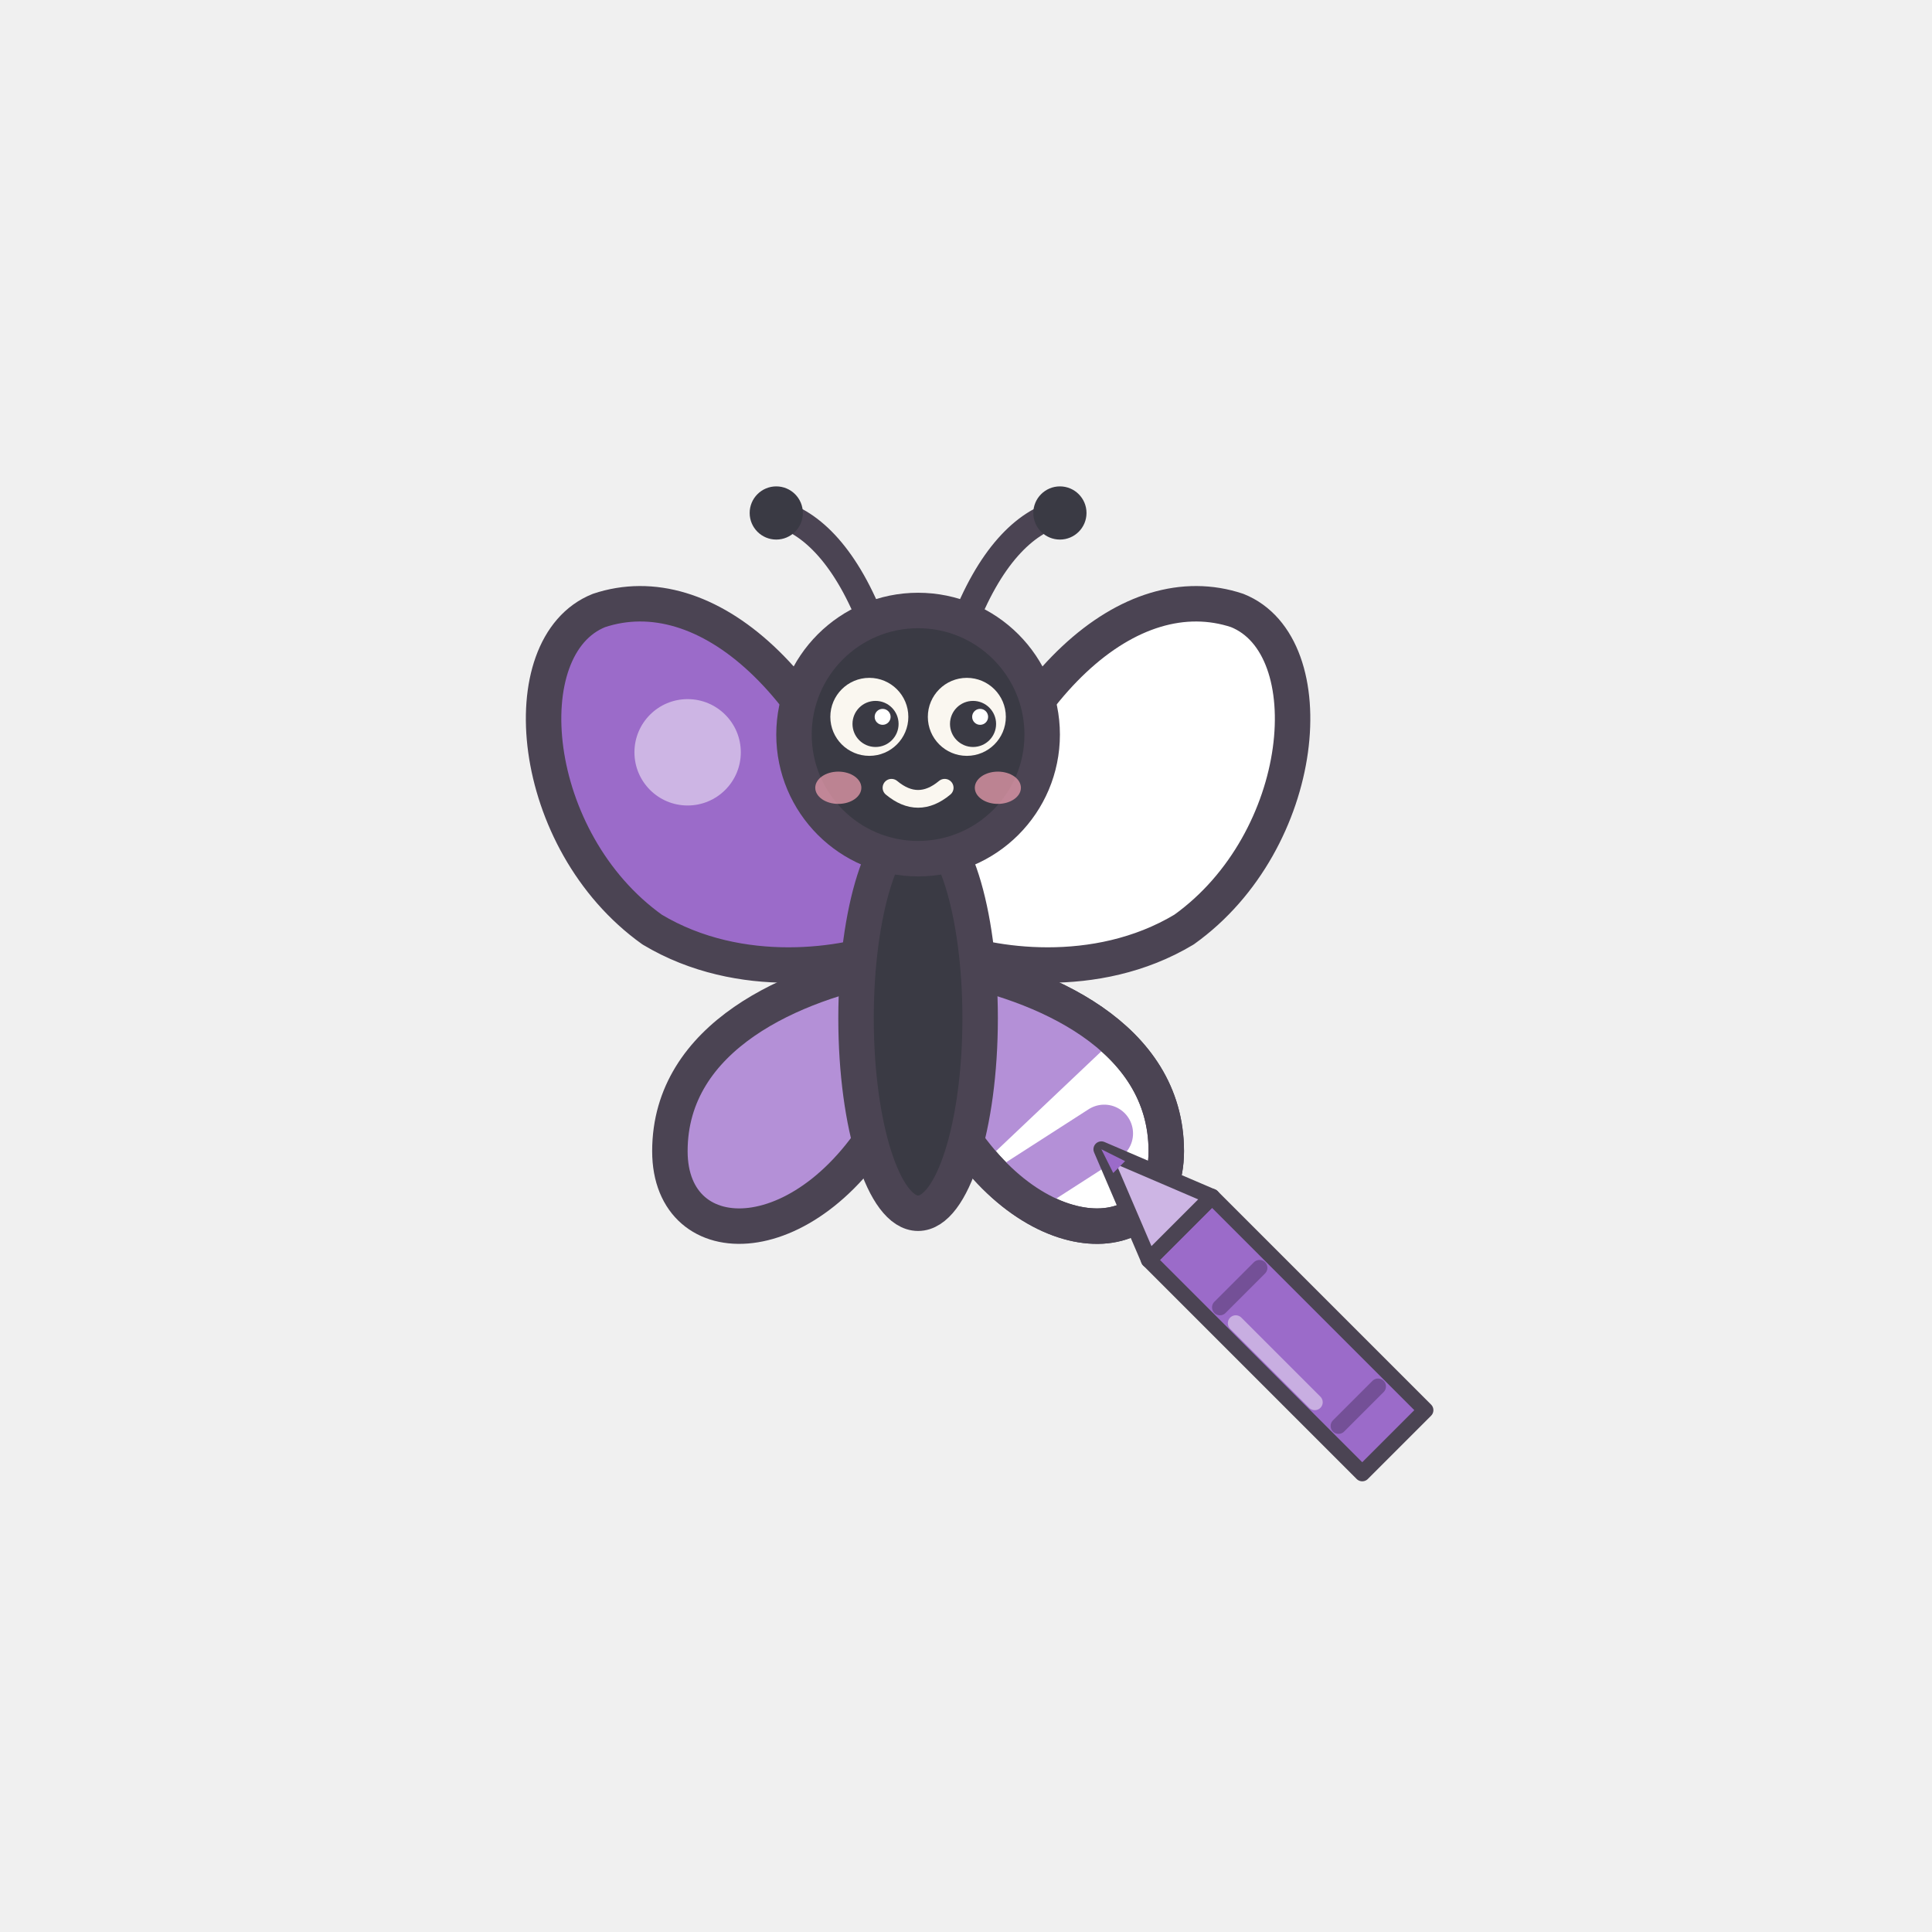
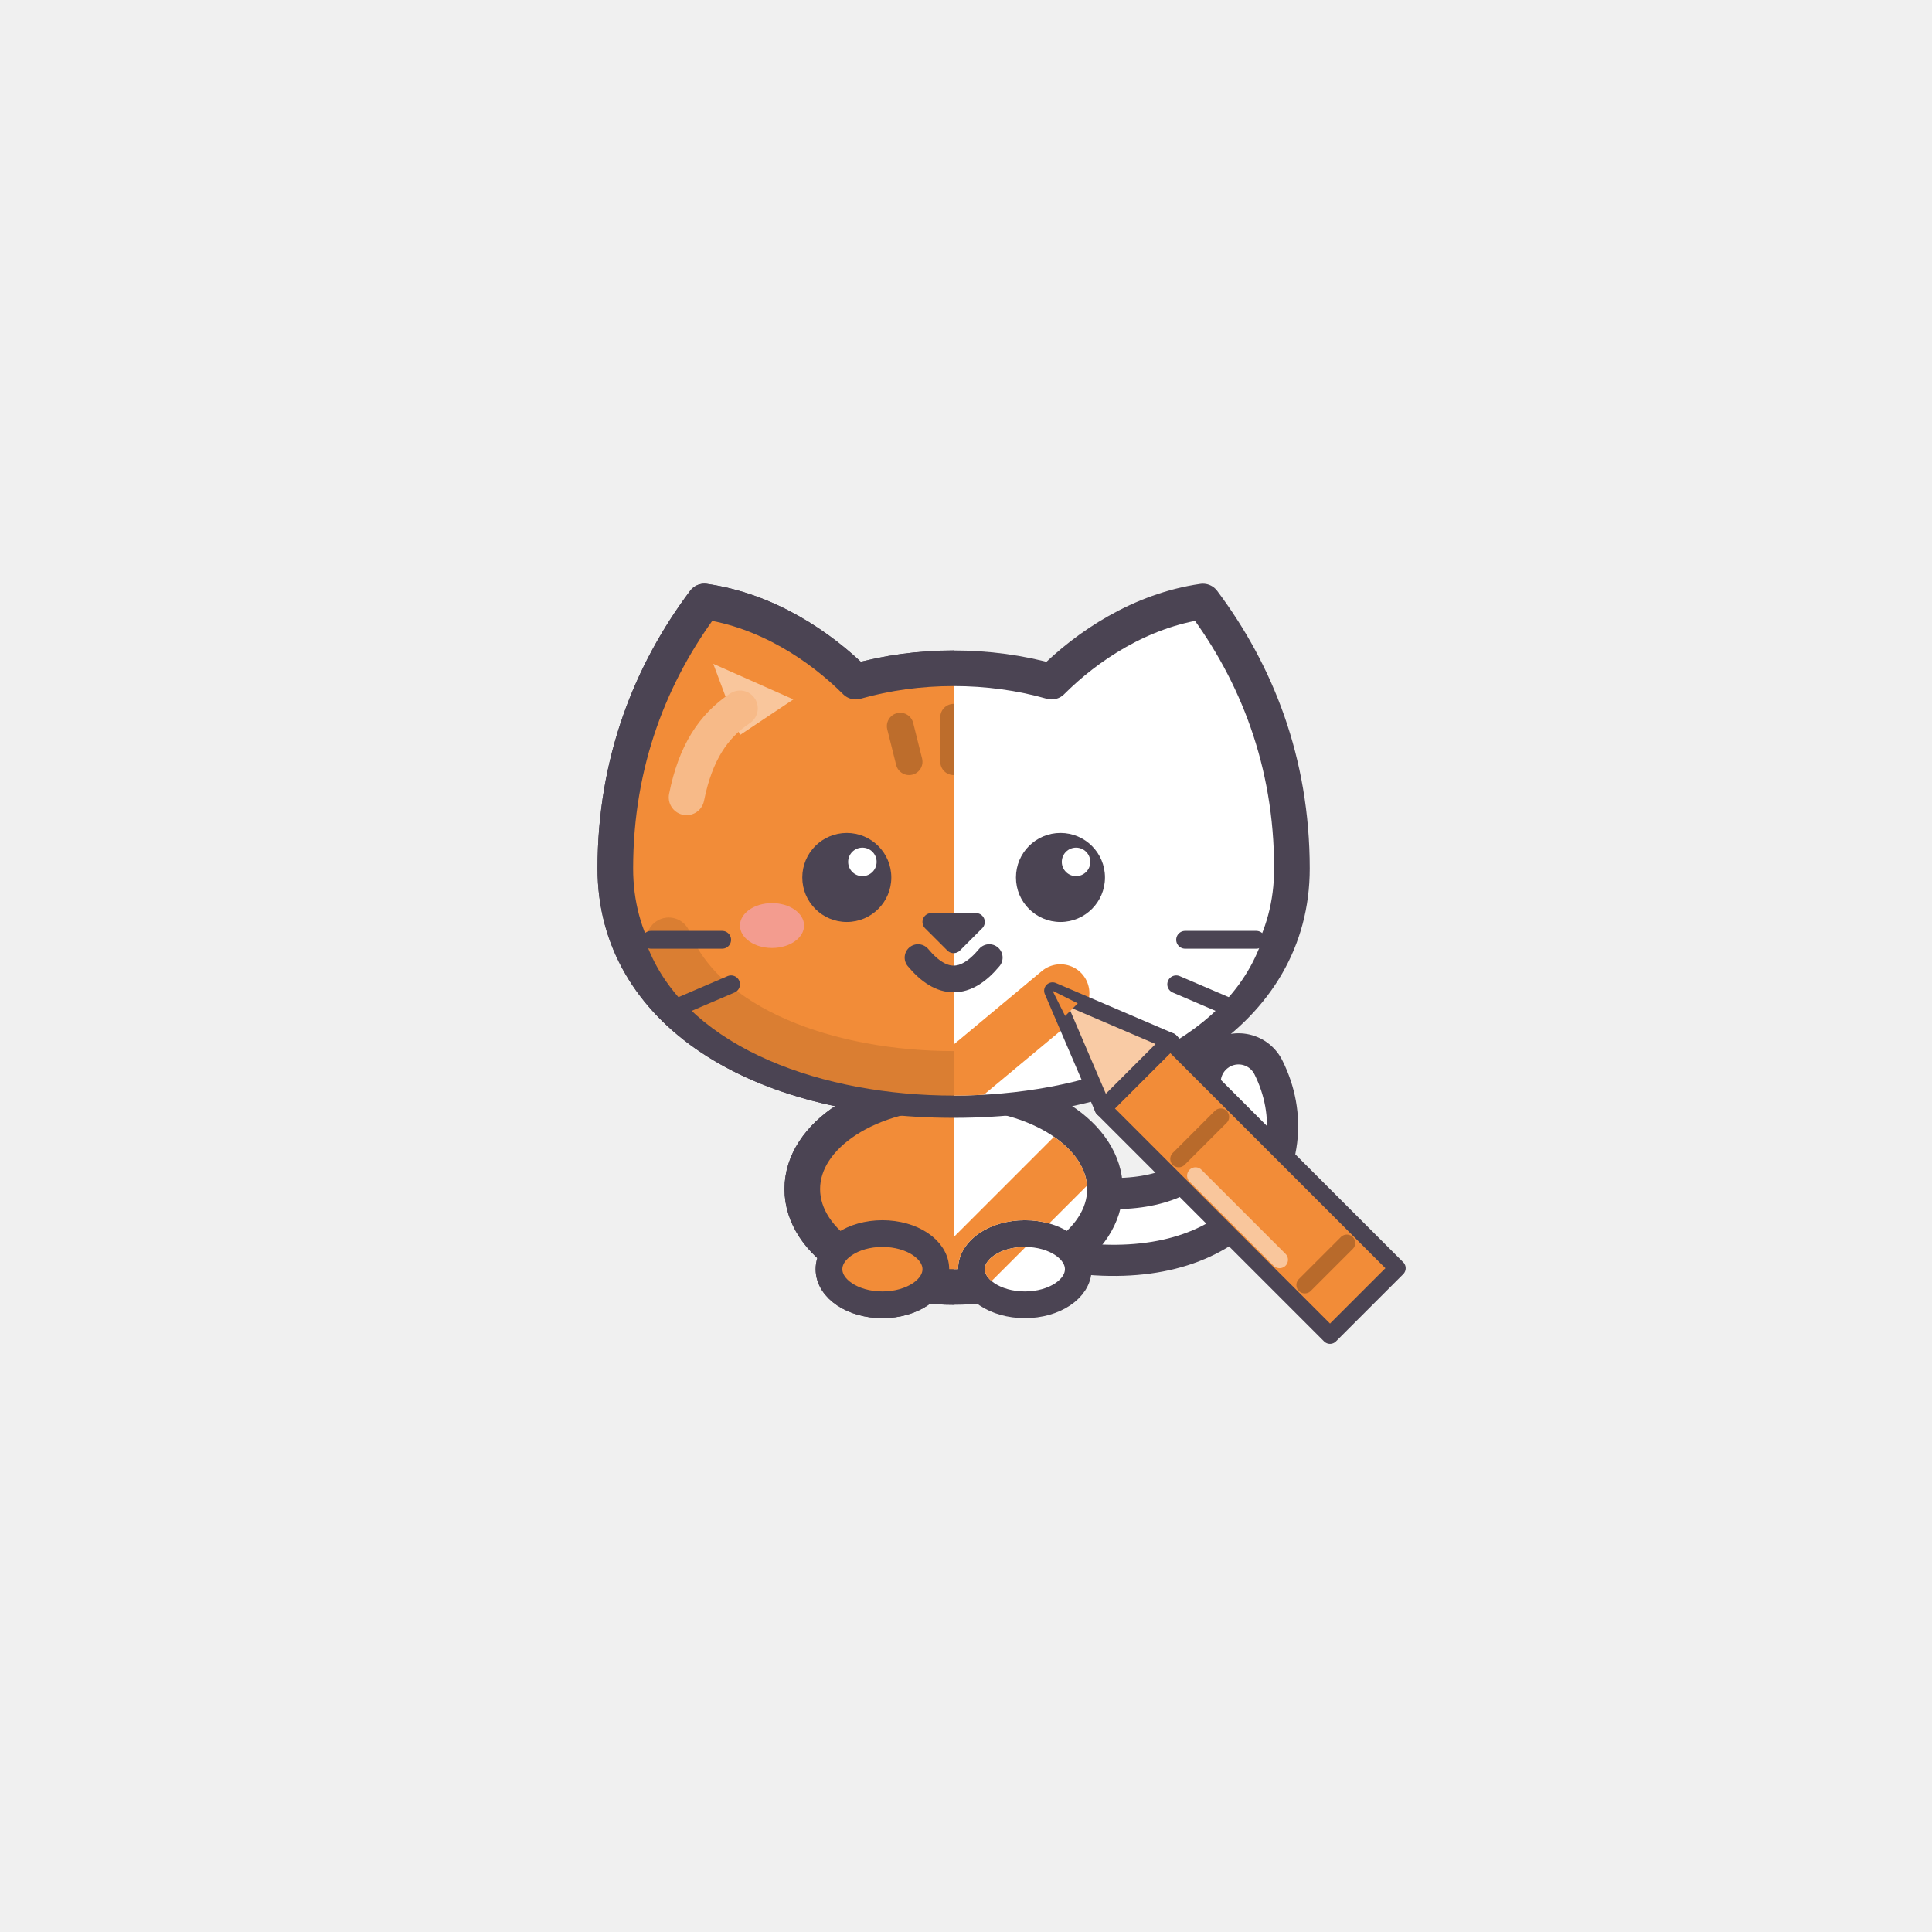
<svg xmlns="http://www.w3.org/2000/svg" width="512" height="512" viewBox="0 0 100 100">
-   <g transform="translate(19 19) scale(0.62)">
-     <g transform="translate(9 7) scale(0.74)">
-       <g id="pk-arm-l">
-         <path d="M47 50 C40 26 26 14 14 18 C4 22 6 44 20 54 C30 60 42 58 47 56 Z" fill="#9B6BC9" stroke="#4B4453" stroke-width="4" stroke-linecap="round" stroke-linejoin="round" />
+   <g transform="translate(18 18) scale(0.64)">
+     <g transform="translate(13 9) scale(0.72)">
+       <clipPath id="k31c">
+         <polygon points="0,0 50,0 50,100 0,100" />
+       </clipPath>
+       <mask id="k31m" maskUnits="userSpaceOnUse" x="-50" y="-50" width="200" height="200">
+         <g id="pk-tail">
+           <path d="M64 86 C80 88 86 78 82 70" fill="none" stroke="#000000" stroke-width="11" stroke-linecap="round" />
+           <path d="M64 86 C80 88 86 78 82 70" fill="none" stroke="#FFFFFF" stroke-width="4" stroke-linecap="round" />
+         </g>
+         <ellipse cx="50" cy="82" rx="17" ry="11" fill="#FFFFFF" stroke="#000000" stroke-width="4" stroke-linecap="round" stroke-linejoin="round" />
+         <g id="pk-leg-l">
+           <ellipse cx="42" cy="91" rx="6" ry="4" fill="#FFFFFF" stroke="#000000" stroke-width="3" stroke-linecap="round" stroke-linejoin="round" />
+         </g>
+         <g id="pk-leg-r">
+           <ellipse cx="58" cy="91" rx="6" ry="4" fill="#FFFFFF" stroke="#000000" stroke-width="3" stroke-linecap="round" stroke-linejoin="round" />
+         </g>
+         <g id="pk-head">
+           <path d="M12 46 C12 34 16 24 22 16 C29 17 35 21 39 25 C46 23 54 23 61 25 C65 21 71 17 78 16 C84 24 88 34 88 46 C88 62 72 72 50 72 C28 72 12 62 12 46 Z" fill="#FFFFFF" stroke="#000000" stroke-width="4" stroke-linecap="round" stroke-linejoin="round" />
+           <path d="M23 23 L26 31 L32 27 Z" fill="#FFFFFF" />
+           <path d="M77 23 L74 31 L68 27 Z" fill="#FFFFFF" />
+           <path id="pk-shade-1" d="M18 54 C22 64 36 69 50 69 C64 69 78 64 82 54" fill="none" stroke="#FFFFFF" stroke-width="5" stroke-linecap="round" />
+           <path id="pk-shine-1" d="M20 38 C21 33 23 30 26 28" fill="none" stroke="#FFFFFF" stroke-width="4" stroke-linecap="round" />
+           <path d="M50 29 V34 M44 30 L45 34 M56 30 L55 34" stroke="#FFFFFF" stroke-width="3" stroke-linecap="round" stroke-linejoin="round" fill="none" />
+           <ellipse cx="29.6" cy="52.4" rx="3.6" ry="2.52" fill="none" opacity="0.7" />
+           <ellipse cx="70.4" cy="52.4" rx="3.6" ry="2.52" fill="none" opacity="0.7" />
+           <g id="pk-eye-l">
+             <circle cx="38" cy="47" r="5" fill="#000000" />
+           </g>
+           <g id="pk-eye-r">
+             <circle cx="62" cy="47" r="5" fill="#000000" />
+           </g>
+           <g id="pk-eye-l-2">
+             <circle cx="39.75" cy="45.25" r="1.6" fill="#FFFFFF" />
+           </g>
+           <g id="pk-eye-r-2">
+             <circle cx="63.75" cy="45.25" r="1.6" fill="#FFFFFF" />
+           </g>
+           <g id="pk-mouth">
+             <path d="M46 56 Q50 60.8 54 56" stroke="#000000" stroke-width="3" stroke-linecap="round" stroke-linejoin="round" fill="none" />
+             <path d="M47.5 52 H52.5 L50 54.5 Z" stroke="#000000" stroke-width="2" stroke-linecap="round" stroke-linejoin="round" fill="#000000" />
+           </g>
+           <path d="M24 54 H16 M25 59 L18 62 M76 54 H84 M75 59 L82 62" stroke="#000000" stroke-width="2" stroke-linecap="round" stroke-linejoin="round" fill="none" />
+         </g>
+         <polygon points="0,0 50,0 50,100 0,100" fill="#000000" />
+       </mask>
+       <g id="pk-tail">
+         <path d="M64 86 C80 88 86 78 82 70" fill="none" stroke="#4B4453" stroke-width="11" stroke-linecap="round" />
+         <path d="M64 86 C80 88 86 78 82 70" fill="none" stroke="#FFFFFF" stroke-width="4" stroke-linecap="round" />
      </g>
-       <g id="pk-arm-r">
-         <path d="M53 50 C60 26 74 14 86 18 C96 22 94 44 80 54 C70 60 58 58 53 56 Z" fill="#FFFFFF" stroke="#4B4453" stroke-width="4" stroke-linecap="round" stroke-linejoin="round" />
+       <ellipse cx="50" cy="82" rx="17" ry="11" fill="#FFFFFF" stroke="#4B4453" stroke-width="4" stroke-linecap="round" stroke-linejoin="round" />
+       <g id="pk-leg-l">
+         <ellipse cx="42" cy="91" rx="6" ry="4" fill="#FFFFFF" stroke="#4B4453" stroke-width="3" stroke-linecap="round" stroke-linejoin="round" />
      </g>
-       <g id="pk-arm-l-2">
-         <path d="M47 58 C36 60 22 66 22 79 C22 91 38 91 47 74 Z" fill="#B490D7" stroke="#4B4453" stroke-width="4" stroke-linecap="round" stroke-linejoin="round" />
+       <g id="pk-leg-r">
+         <ellipse cx="58" cy="91" rx="6" ry="4" fill="#FFFFFF" stroke="#4B4453" stroke-width="3" stroke-linecap="round" stroke-linejoin="round" />
      </g>
-       <g id="pk-arm-r-2">
-         <path d="M53 58 C64 60 78 66 78 79 C78 91 62 91 53 74 Z" fill="#FFFFFF" stroke="#4B4453" stroke-width="4" stroke-linecap="round" stroke-linejoin="round" />
-       </g>
-       <clipPath id="wing">
-         <path d="M53 58 C64 60 78 66 78 79 C78 91 62 91 53 74 Z" />
-       </clipPath>
-       <g clip-path="url(#wing)" stroke="#B490D7" stroke-width="6.5" stroke-linecap="round" fill="none">
-         <path d="M52 64 L60 57" />
-         <path d="M52 72 L66 59" />
-         <path d="M53 80 L72 62" />
-         <path d="M57 86 L71 77" />
-       </g>
-       <path d="M53 58 C64 60 78 66 78 79 C78 91 62 91 53 74 Z" fill="none" stroke="#4B4453" stroke-width="4" stroke-linejoin="round" />
-       <circle cx="24" cy="34" r="6" fill="#CDB5E4" />
-       <ellipse cx="50" cy="64" rx="7" ry="22" fill="#3A3A44" stroke="#4B4453" stroke-width="4" stroke-linecap="round" stroke-linejoin="round" />
      <g id="pk-head">
-         <path d="M45 20 C42 12 38 8 34 7 M55 20 C58 12 62 8 66 7" stroke="#4B4453" stroke-width="3" stroke-linecap="round" stroke-linejoin="round" fill="none" />
-         <circle cx="34" cy="7" r="3" fill="#3A3A44" />
-         <circle cx="66" cy="7" r="3" fill="#3A3A44" />
-         <circle cx="50" cy="32" r="14" fill="#3A3A44" stroke="#4B4453" stroke-width="4" stroke-linecap="round" stroke-linejoin="round" />
+         <path d="M12 46 C12 34 16 24 22 16 C29 17 35 21 39 25 C46 23 54 23 61 25 C65 21 71 17 78 16 C84 24 88 34 88 46 C88 62 72 72 50 72 C28 72 12 62 12 46 Z" fill="#FFFFFF" stroke="#4B4453" stroke-width="4" stroke-linecap="round" stroke-linejoin="round" />
+         <path d="M23 23 L26 31 L32 27 Z" fill="#FFFFFF" />
+         <path d="M77 23 L74 31 L68 27 Z" fill="#FFFFFF" />
+         <path id="pk-shade-1" d="M18 54 C22 64 36 69 50 69 C64 69 78 64 82 54" fill="none" stroke="#FFFFFF" stroke-width="5" stroke-linecap="round" />
+         <path id="pk-shine-1" d="M20 38 C21 33 23 30 26 28" fill="none" stroke="#FFFFFF" stroke-width="4" stroke-linecap="round" />
+         <path d="M50 29 V34 M44 30 L45 34 M56 30 L55 34" stroke="#FFFFFF" stroke-width="3" stroke-linecap="round" stroke-linejoin="round" fill="none" />
+         <ellipse cx="29.6" cy="52.4" rx="3.6" ry="2.52" fill="none" opacity="0.7" />
+         <ellipse cx="70.4" cy="52.4" rx="3.6" ry="2.52" fill="none" opacity="0.7" />
        <g id="pk-eye-l">
-           <circle cx="44.5" cy="30" r="4.4" fill="#FAF7F0" />
+           <circle cx="38" cy="47" r="5" fill="#4B4453" />
        </g>
        <g id="pk-eye-r">
-           <circle cx="55.5" cy="30" r="4.4" fill="#FAF7F0" />
+           <circle cx="62" cy="47" r="5" fill="#4B4453" />
        </g>
        <g id="pk-eye-l-2">
-           <circle cx="45.2" cy="30.8" r="2.6" fill="#3A3A44" />
+           <circle cx="39.75" cy="45.25" r="1.6" fill="#FFFFFF" />
        </g>
        <g id="pk-eye-r-2">
-           <circle cx="56.2" cy="30.8" r="2.6" fill="#3A3A44" />
+           <circle cx="63.75" cy="45.25" r="1.6" fill="#FFFFFF" />
        </g>
-         <g id="pk-eye-l-3">
-           <circle cx="46" cy="30" r="0.9" fill="#FFFFFF" />
+         <g id="pk-mouth">
+           <path d="M46 56 Q50 60.8 54 56" stroke="#4B4453" stroke-width="3" stroke-linecap="round" stroke-linejoin="round" fill="none" />
+           <path d="M47.5 52 H52.5 L50 54.5 Z" stroke="#4B4453" stroke-width="2" stroke-linecap="round" stroke-linejoin="round" fill="#4B4453" />
        </g>
-         <g id="pk-eye-r-3">
-           <circle cx="57" cy="30" r="0.9" fill="#FFFFFF" />
+         <path d="M24 54 H16 M25 59 L18 62 M76 54 H84 M75 59 L82 62" stroke="#4B4453" stroke-width="2" stroke-linecap="round" stroke-linejoin="round" fill="none" />
+       </g>
+       <g clip-path="url(#k31c)">
+         <g id="pk-tail">
+           <path d="M64 86 C80 88 86 78 82 70" fill="none" stroke="#4B4453" stroke-width="11" stroke-linecap="round" />
+           <path d="M64 86 C80 88 86 78 82 70" fill="none" stroke="#F28C38" stroke-width="4" stroke-linecap="round" />
        </g>
-         <ellipse cx="41" cy="38" rx="2.6" ry="1.82" fill="#F4A3B4" opacity="0.7" />
-         <ellipse cx="59" cy="38" rx="2.6" ry="1.82" fill="#F4A3B4" opacity="0.7" />
-         <g id="pk-mouth">
-           <path d="M47 38 Q50 40.5 53 38" fill="none" stroke="#FAF7F0" stroke-width="2" stroke-linecap="round" />
+         <ellipse cx="50" cy="82" rx="17" ry="11" fill="#F28C38" stroke="#4B4453" stroke-width="4" stroke-linecap="round" stroke-linejoin="round" />
+         <g id="pk-leg-l">
+           <ellipse cx="42" cy="91" rx="6" ry="4" fill="#F28C38" stroke="#4B4453" stroke-width="3" stroke-linecap="round" stroke-linejoin="round" />
+         </g>
+         <g id="pk-leg-r">
+           <ellipse cx="58" cy="91" rx="6" ry="4" fill="#F28C38" stroke="#4B4453" stroke-width="3" stroke-linecap="round" stroke-linejoin="round" />
+         </g>
+         <g id="pk-head">
+           <path d="M12 46 C12 34 16 24 22 16 C29 17 35 21 39 25 C46 23 54 23 61 25 C65 21 71 17 78 16 C84 24 88 34 88 46 C88 62 72 72 50 72 C28 72 12 62 12 46 Z" fill="#F28C38" stroke="#4B4453" stroke-width="4" stroke-linecap="round" stroke-linejoin="round" />
+           <path d="M23 23 L26 31 L32 27 Z" fill="#F9C69C" />
+           <path d="M77 23 L74 31 L68 27 Z" fill="#F9C69C" />
+           <path id="pk-shade-1" d="M18 54 C22 64 36 69 50 69 C64 69 78 64 82 54" fill="none" stroke="#DA7E32" stroke-width="5" stroke-linecap="round" />
+           <path id="pk-shine-1" d="M20 38 C21 33 23 30 26 28" fill="none" stroke="#F7BA88" stroke-width="4" stroke-linecap="round" />
+           <path d="M50 29 V34 M44 30 L45 34 M56 30 L55 34" stroke="#BD6D2C" stroke-width="3" stroke-linecap="round" stroke-linejoin="round" fill="none" />
+           <ellipse cx="29.6" cy="52.4" rx="3.6" ry="2.52" fill="#F4A3B4" opacity="0.7" />
+           <ellipse cx="70.4" cy="52.4" rx="3.6" ry="2.52" fill="#F4A3B4" opacity="0.7" />
+           <g id="pk-eye-l">
+             <circle cx="38" cy="47" r="5" fill="#4B4453" />
+           </g>
+           <g id="pk-eye-r">
+             <circle cx="62" cy="47" r="5" fill="#4B4453" />
+           </g>
+           <g id="pk-eye-l-2">
+             <circle cx="39.75" cy="45.25" r="1.6" fill="#FFFFFF" />
+           </g>
+           <g id="pk-eye-r-2">
+             <circle cx="63.75" cy="45.25" r="1.6" fill="#FFFFFF" />
+           </g>
+           <g id="pk-mouth">
+             <path d="M46 56 Q50 60.8 54 56" stroke="#4B4453" stroke-width="3" stroke-linecap="round" stroke-linejoin="round" fill="none" />
+             <path d="M47.5 52 H52.5 L50 54.5 Z" stroke="#4B4453" stroke-width="2" stroke-linecap="round" stroke-linejoin="round" fill="#4B4453" />
+           </g>
+           <path d="M24 54 H16 M25 59 L18 62 M76 54 H84 M75 59 L82 62" stroke="#4B4453" stroke-width="2" stroke-linecap="round" stroke-linejoin="round" fill="none" />
        </g>
      </g>
+       <g mask="url(#k31m)" stroke="#F28C38" stroke-width="6.5" stroke-linecap="round" fill="none">
+         <path d="M50 70 L62 60" />
+         <path d="M52 90 L66 76" />
+       </g>
    </g>
-     <g transform="translate(58 62) scale(0.33)">
+     <g transform="translate(53.6 48.6) scale(0.34)">
      <g transform="rotate(-90 50 50)">
-         <path d="M24 92 L8 76 L62 22 L78 38 Z" fill="#9B6BC9" stroke="#4B4453" stroke-width="4" stroke-linecap="round" stroke-linejoin="round" />
-         <path d="M62 22 L90 10 L78 38 Z" fill="#CDB5E4" stroke="#4B4453" stroke-width="4" stroke-linecap="round" stroke-linejoin="round" />
-         <path d="M84 13 L90 10 L87 16 Z" fill="#9B6BC9" />
-         <path d="M20 70 L30 80 M50 40 L60 50" stroke="#745097" stroke-width="4" stroke-linecap="round" />
-         <path d="M26 64 L46 44" stroke="#C8AEE1" stroke-width="4" stroke-linecap="round" />
+         <path d="M24 92 L8 76 L62 22 L78 38 Z" fill="#F28C38" stroke="#4B4453" stroke-width="4" stroke-linecap="round" stroke-linejoin="round" />
+         <path d="M62 22 L90 10 L78 38 Z" fill="#F9CBA5" stroke="#4B4453" stroke-width="4" stroke-linecap="round" stroke-linejoin="round" />
+         <path d="M84 13 L90 10 L87 16 Z" fill="#F28C38" />
+         <path d="M20 70 L30 80 M50 40 L60 50" stroke="#B86A2B" stroke-width="4" stroke-linecap="round" />
+         <path d="M26 64 L46 44" stroke="#F9C69C" stroke-width="4" stroke-linecap="round" />
      </g>
    </g>
  </g>
</svg>
